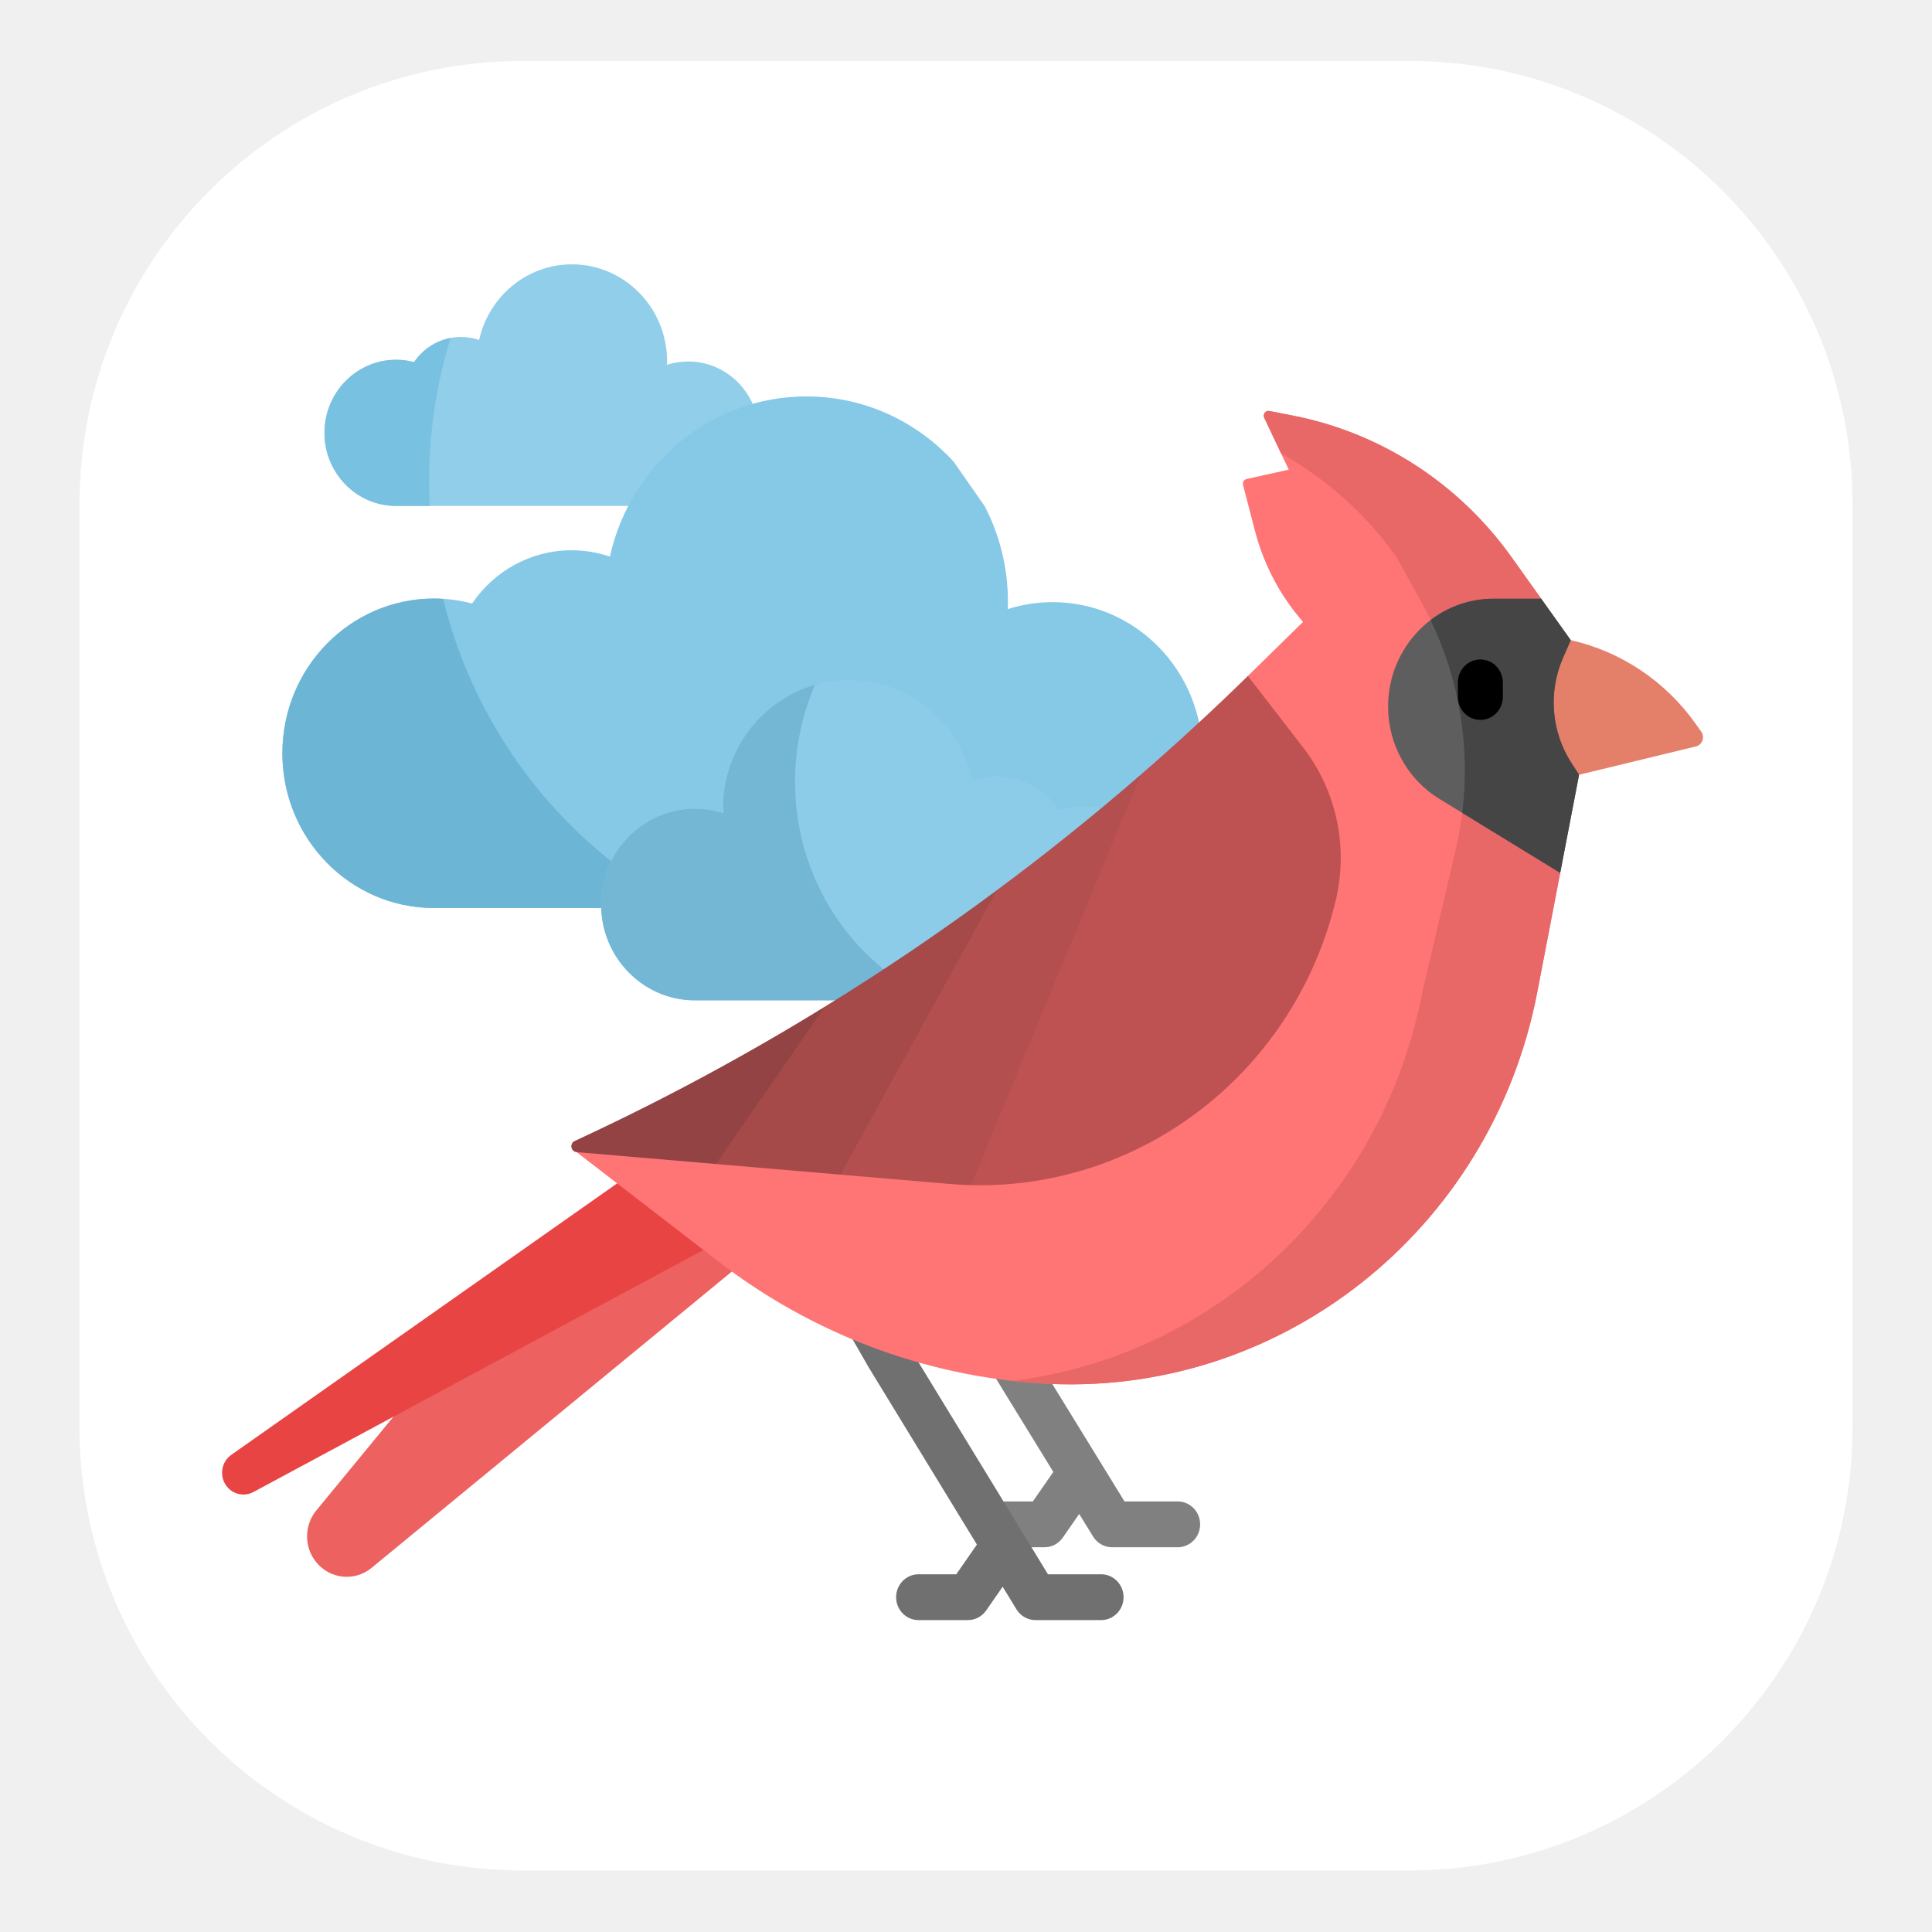
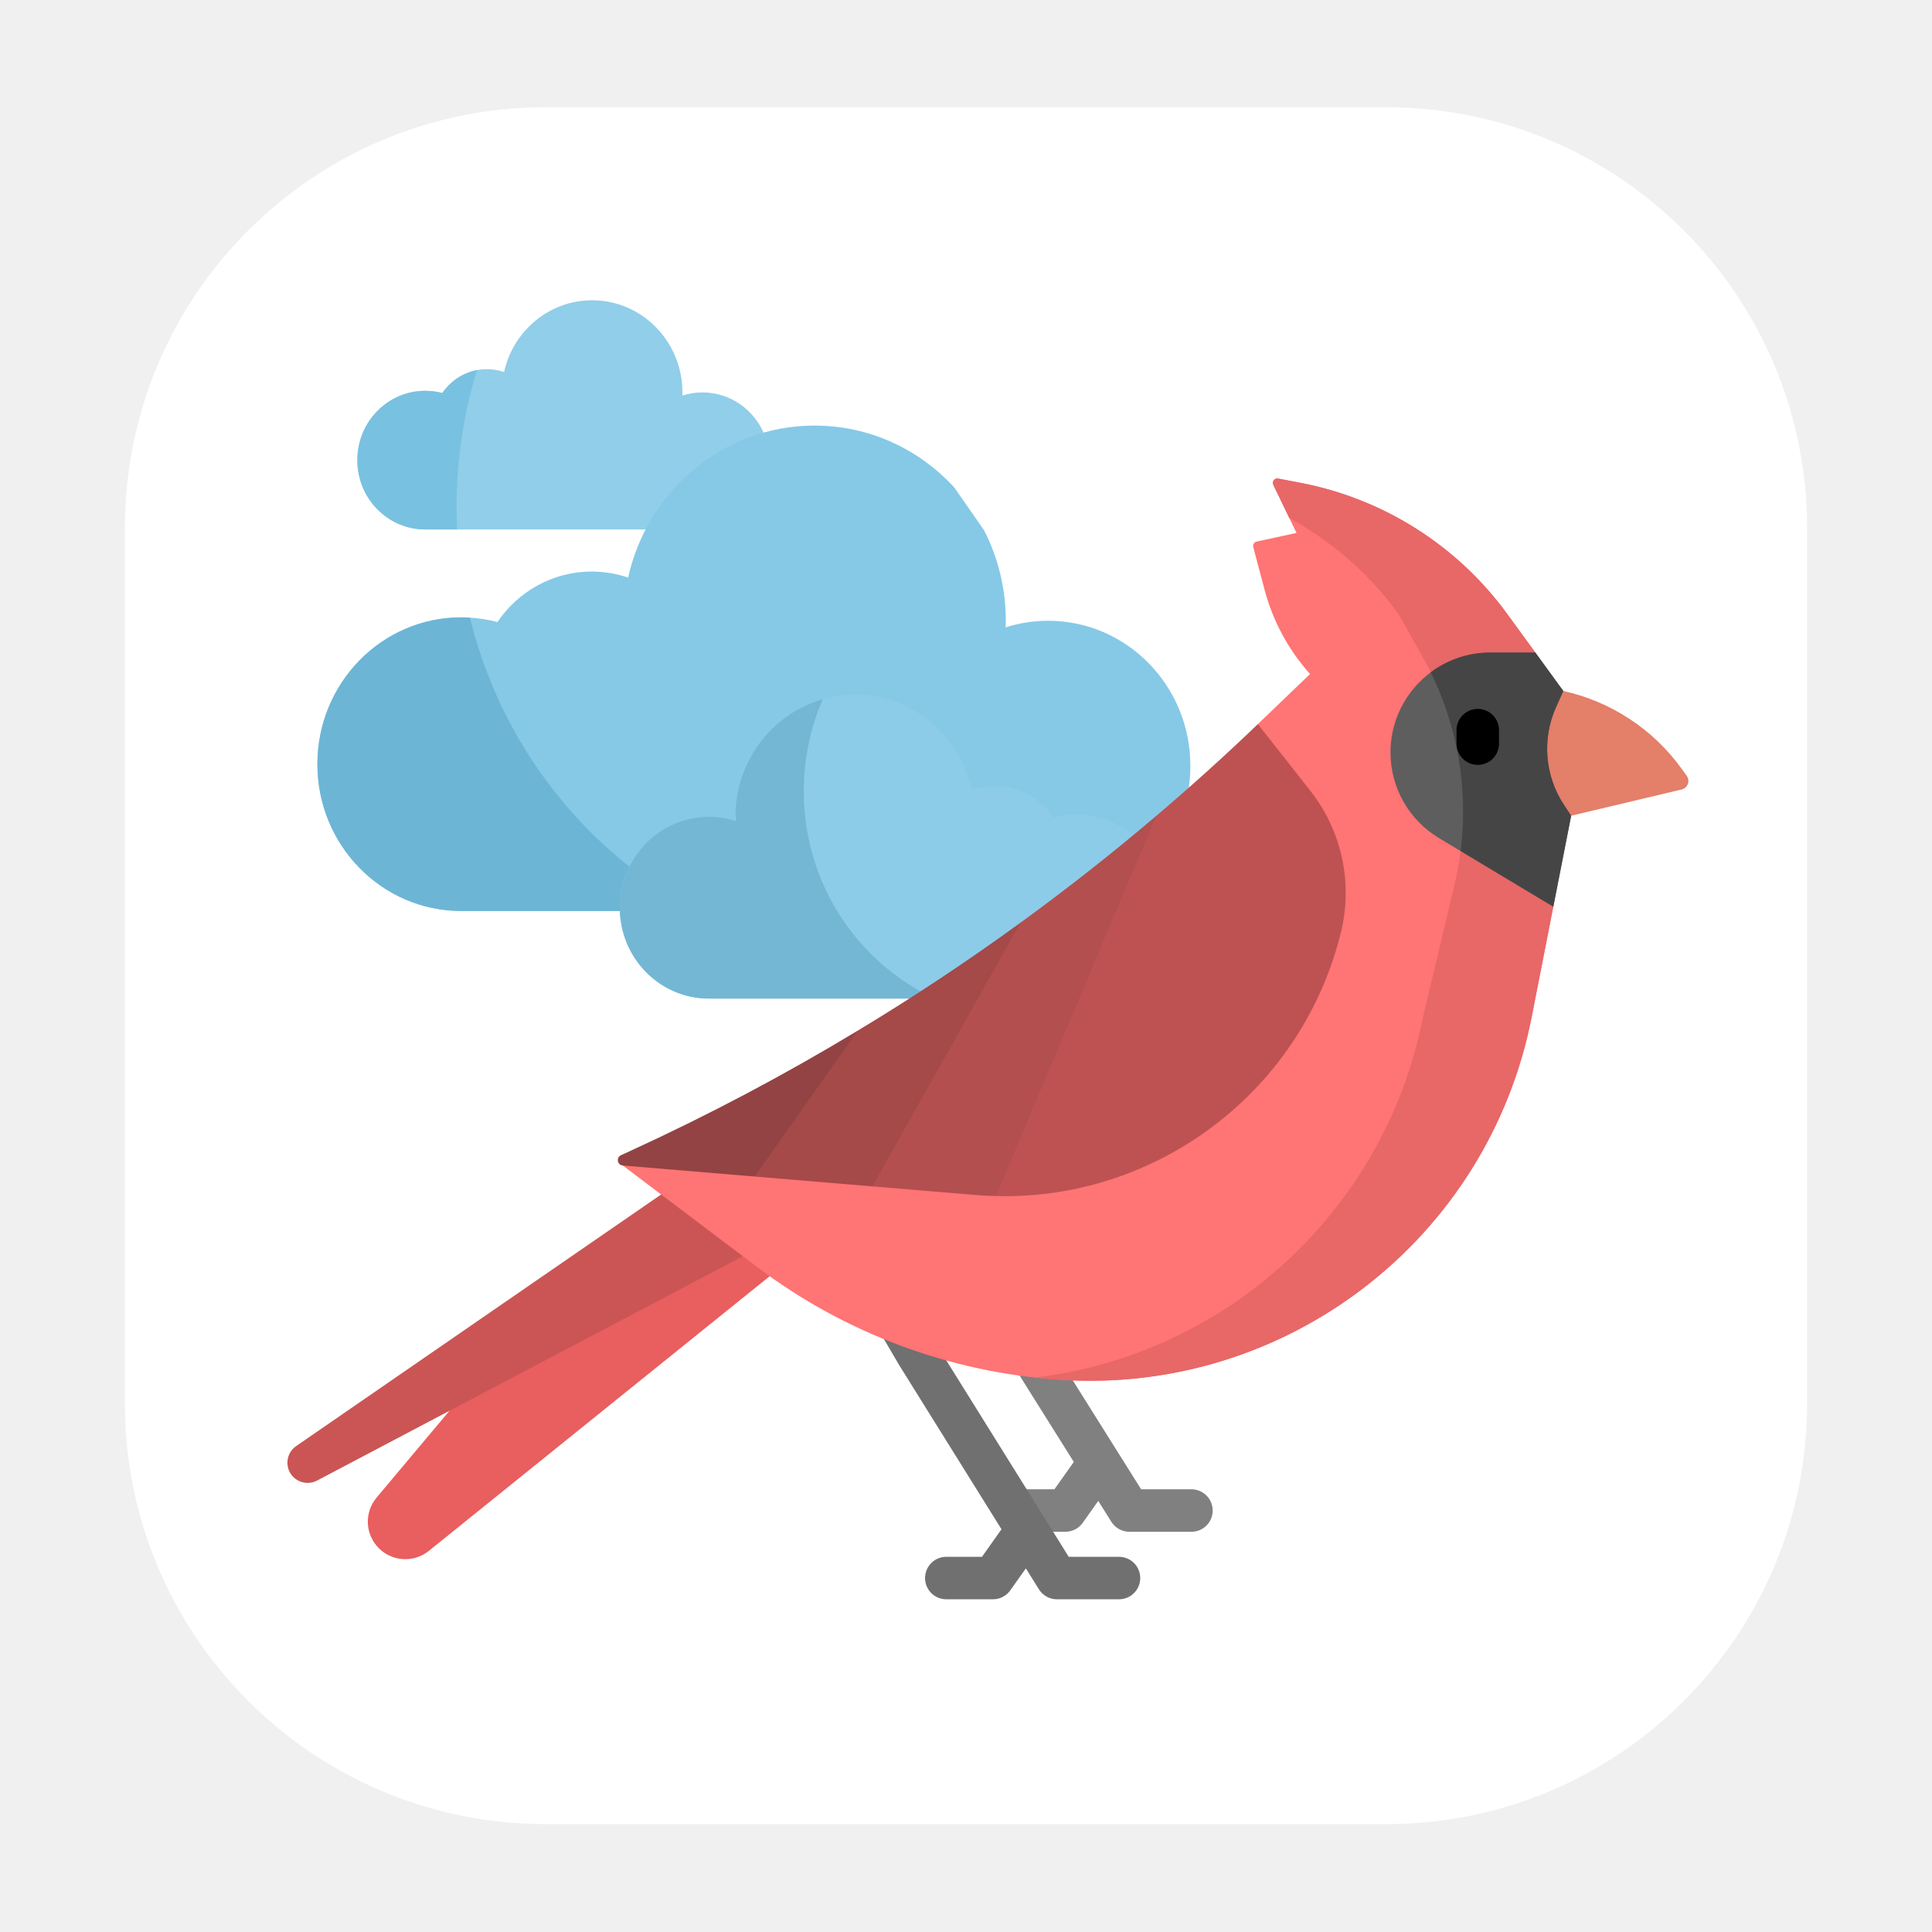
<svg xmlns="http://www.w3.org/2000/svg" width="100%" height="100%" viewBox="0 0 512 512" version="1.1" xml:space="preserve" style="fill-rule:evenodd;clip-rule:evenodd;stroke-linejoin:round;stroke-miterlimit:2;">
-   <g transform="matrix(0.966352,0,0,0.986268,8.96356,-2.71354)">
+   <g transform="matrix(0.916844,0,0,0.93574,21.6197,10.5368)">
    <g id="bg">
      <path d="M498.749,138.225C498.749,72.492 444.282,19.125 377.193,19.125L134.083,19.125C66.995,19.125 12.528,72.492 12.528,138.225L12.528,386.245C12.528,451.978 66.995,505.345 134.083,505.345L377.193,505.345C444.282,505.345 498.749,451.978 498.749,386.245L498.749,138.225Z" style="fill:white;" />
    </g>
  </g>
  <g id="clouds" transform="matrix(0.794453,0,0,0.810826,59.8193,51.7316)">
-     <g transform="matrix(0.599468,0,0,0.599468,172.363,142.871)">
+     <g transform="matrix(0.568756,0,0,0.568756,176.184,148.453)">
      <g id="clouds1">
        <g transform="matrix(1,0,0,1,-255.999,-255.999)">
          <path d="M155.968,187.07L194.222,187.07C208.512,160.854 232.934,140.976 262.246,132.713C256.349,118.395 242.267,108.316 225.827,108.316C221.717,108.316 217.758,108.949 214.037,110.114C214.057,109.516 214.083,108.919 214.083,108.316C214.083,79.072 190.369,55.36 161.123,55.36C135.9,55.36 114.814,72.992 109.481,96.599C106.313,95.543 102.933,94.965 99.412,94.965C88.578,94.965 79.014,100.389 73.279,108.668C70.079,107.843 66.719,107.396 63.26,107.396C41.26,107.396 23.426,125.231 23.426,147.232C23.426,169.229 41.261,187.068 63.26,187.068L126.947,187.068" style="fill:rgb(145,206,233);fill-rule:nonzero;" />
          <path d="M373.536,162.958C353.068,141.065 323.929,127.38 291.595,127.38C238.187,127.38 193.529,164.725 182.233,214.72C175.529,212.484 168.368,211.254 160.915,211.254C137.968,211.254 117.719,222.744 105.574,240.276C98.795,238.525 91.686,237.584 84.358,237.584C37.768,237.584 0,275.352 0,321.942C0,368.53 37.768,406.303 84.358,406.303L177.369,406.303C177.565,377.628 200.858,354.445 229.575,354.445C235.021,354.445 240.272,355.28 245.208,356.827C245.185,356.037 245.149,355.245 245.149,354.445C245.149,315.658 276.591,284.215 315.377,284.215C348.82,284.215 376.787,307.602 383.86,338.906C388.057,337.505 392.538,336.736 397.206,336.736C411.574,336.736 424.257,343.93 431.861,354.911C436.106,353.813 440.557,353.223 445.145,353.223C464.376,353.223 481.202,363.502 490.44,378.86C503.836,364.067 511.997,344.446 511.997,322.92C511.997,276.864 474.665,239.536 428.613,239.536C419.917,239.536 411.533,240.869 403.65,243.339C403.691,242.076 403.746,240.81 403.746,239.536C403.746,220.704 399.105,202.957 390.901,187.373" style="fill:rgb(133,201,231);fill-rule:nonzero;" />
          <path d="M89.442,237.74C87.76,237.638 86.066,237.583 84.358,237.583C37.768,237.582 0,275.351 0,321.941C0,368.529 37.768,406.302 84.358,406.302L177.369,406.302C177.43,397.304 179.769,388.848 183.833,381.479C137.844,346.086 103.961,295.755 89.442,237.74Z" style="fill:rgb(109,181,213);fill-rule:nonzero;" />
          <path d="M81.614,174.026C81.614,146.664 85.822,120.288 93.613,95.498C85.211,97.049 77.967,101.905 73.28,108.669C70.08,107.844 66.72,107.397 63.261,107.397C41.261,107.397 23.427,125.232 23.427,147.233C23.427,169.23 41.262,187.069 63.261,187.069L81.939,187.069C81.727,182.747 81.614,178.4 81.614,174.026Z" style="fill:rgb(121,193,224);fill-rule:nonzero;" />
          <path d="M445.146,350.991C440.558,350.991 436.105,351.579 431.862,352.679C424.258,341.697 411.575,334.504 397.207,334.504C392.539,334.504 388.058,335.273 383.861,336.674C376.787,305.369 348.821,281.983 315.378,281.983C276.592,281.983 245.15,313.426 245.15,352.213C245.15,353.013 245.185,353.805 245.209,354.595C240.273,353.048 235.022,352.213 229.576,352.213C200.741,352.213 177.364,375.586 177.364,404.429C177.364,433.264 200.742,456.639 229.576,456.639L445.148,456.639C474.323,456.639 497.975,432.988 497.975,403.815C497.973,374.64 474.321,350.991 445.146,350.991Z" style="fill:rgb(140,204,232);fill-rule:nonzero;" />
          <path d="M285.258,337.525C285.258,318.678 289.258,300.767 296.443,284.584C266.858,292.851 245.148,319.987 245.148,352.211C245.148,353.011 245.183,353.803 245.207,354.593C240.271,353.046 235.02,352.211 229.574,352.211C200.739,352.211 177.362,375.584 177.362,404.427C177.362,433.262 200.74,456.637 229.574,456.637L362.251,456.637C316.86,436.184 285.258,390.545 285.258,337.525Z" style="fill:rgb(115,183,213);fill-rule:nonzero;" />
        </g>
      </g>
    </g>
  </g>
-   <g id="bird" transform="matrix(-0.884615,0,0,0.902847,466.216,71.5245)">
-     <g transform="matrix(-0.866505,0,0,0.866505,238.673,218.856)">
-       <g id="bird1">
-         <g transform="matrix(1,0,0,1,-256,-256)">
-           <clipPath id="_clip1">
-             <rect x="0" y="0" width="512" height="512" />
-           </clipPath>
-           <g clip-path="url(#_clip1)">
-             <g transform="matrix(-1,0,0,1,512,0)">
-               <path d="M269.7,338.53C271.971,334.892 270.865,330.104 267.227,327.833C263.589,325.56 258.801,326.67 256.531,330.306L227.944,376.085L208.705,406.743C208.69,406.767 208.675,406.791 208.66,406.815L200.005,420.607L181.618,420.607C177.331,420.607 173.855,424.083 173.855,428.37C173.855,432.657 177.331,436.133 181.618,436.133L204.299,436.133C206.97,436.133 209.454,434.759 210.874,432.496L215.67,424.853L221.339,432.857C222.794,434.912 225.156,436.133 227.673,436.133L244.727,436.133C249.014,436.133 252.49,432.657 252.49,428.37C252.49,424.083 249.014,420.607 244.727,420.607L231.688,420.607L224.608,410.611L241.104,384.323L269.7,338.53Z" style="fill:rgb(128,128,128);fill-rule:nonzero;" />
-               <path d="M316.937,311.276C313.241,309.108 308.484,310.348 306.313,314.045L275.165,367.149L226.464,445.283L208.093,445.283C203.806,445.283 200.33,448.759 200.33,453.046C200.33,457.333 203.806,460.809 208.093,460.809L230.773,460.809C233.453,460.809 235.944,459.427 237.362,457.152L242.128,449.505L247.815,457.533C249.27,459.588 251.632,460.809 254.149,460.809L271.203,460.809C275.49,460.809 278.966,457.333 278.966,453.046C278.966,448.759 275.49,445.283 271.203,445.283L258.164,445.283L251.035,435.217L288.396,375.273C288.434,375.214 288.469,375.154 288.504,375.094L319.706,321.899C321.874,318.202 320.636,313.445 316.937,311.276Z" style="fill:rgb(112,112,112);fill-rule:nonzero;" />
-               <path d="M335.754,342.739L460.316,443.116C466.139,447.809 474.65,446.964 479.438,441.218C483.685,436.123 483.67,428.717 479.405,423.638L452.772,391.92L318.679,264.934L284.149,288.076L335.754,342.739Z" style="fill:rgb(238,97,97);fill-rule:nonzero;" />
-               <path d="M345.571,335.426L501.176,417.429C503.443,418.624 506.167,418.558 508.373,417.254C513.014,414.512 513.246,407.881 508.808,404.821L375.419,312.869L314.143,275.148L286.427,303.181L345.571,335.426Z" style="fill:rgb(233,68,68);fill-rule:nonzero;" />
-               <path d="M42.847,174.448L2.462,164.852C0.245,164.326 -0.726,161.716 0.606,159.868L2.443,157.317C12.878,142.832 28.284,132.7 45.719,128.857L95.147,119.093L99.761,184.005L42.847,174.448Z" style="fill:rgb(228,127,105);fill-rule:nonzero;" />
+   <g transform="matrix(0.725146,0,0,0.725146,262.167,275.452)">
+     <g transform="matrix(1,0,0,1,-256.5,-205)">
+       <clipPath id="_clip1">
+         <rect x="0" y="0" width="513" height="410" />
+       </clipPath>
+       <g clip-path="url(#_clip1)">
+         <g transform="matrix(-1,0,0,1,512,-51.1921)">
+           <g>
+             <path d="M269.7,338.53C271.971,334.892 270.865,330.104 267.227,327.833C263.589,325.56 258.801,326.67 256.531,330.306L227.944,376.085L208.705,406.743C208.69,406.767 208.675,406.791 208.66,406.815L200.005,420.607L181.618,420.607C177.331,420.607 173.855,424.083 173.855,428.37C173.855,432.657 177.331,436.133 181.618,436.133L204.299,436.133C206.97,436.133 209.454,434.759 210.874,432.496L215.67,424.853L221.339,432.857C222.794,434.912 225.156,436.133 227.673,436.133L244.727,436.133C249.014,436.133 252.49,432.657 252.49,428.37C252.49,424.083 249.014,420.607 244.727,420.607L231.688,420.607L224.608,410.611L241.104,384.323L269.7,338.53Z" style="fill:rgb(128,128,128);fill-rule:nonzero;" />
+             <path d="M316.937,311.276C313.241,309.108 308.484,310.348 306.313,314.045L275.165,367.149L226.464,445.283L208.093,445.283C203.806,445.283 200.33,448.759 200.33,453.046C200.33,457.333 203.806,460.809 208.093,460.809L230.773,460.809C233.453,460.809 235.944,459.427 237.362,457.152L242.128,449.505L247.815,457.533C249.27,459.588 251.632,460.809 254.149,460.809L271.203,460.809C275.49,460.809 278.966,457.333 278.966,453.046C278.966,448.759 275.49,445.283 271.203,445.283L258.164,445.283L251.035,435.217L288.396,375.273C288.434,375.214 288.469,375.154 288.504,375.094L319.706,321.899C321.874,318.202 320.636,313.445 316.937,311.276Z" style="fill:rgb(112,112,112);fill-rule:nonzero;" />
+             <path d="M335.754,342.739L460.316,443.116C466.139,447.809 474.65,446.964 479.438,441.218C483.685,436.123 483.67,428.717 479.405,423.638L452.772,391.92L318.679,264.934L284.149,288.076L335.754,342.739Z" style="fill:rgb(233,94,94);fill-rule:nonzero;" />
+             <path d="M345.571,335.426L501.176,417.429C503.443,418.624 506.167,418.558 508.373,417.254C513.014,414.512 513.246,407.881 508.808,404.821L375.419,312.869L314.143,275.148L286.427,303.181L345.571,335.426Z" style="fill:rgb(203,85,85);fill-rule:nonzero;" />
+             <path d="M42.847,174.448L2.462,164.852C0.245,164.326 -0.726,161.716 0.606,159.868L2.443,157.317C12.878,142.832 28.284,132.7 45.719,128.857L95.147,119.093L99.761,184.005L42.847,174.448Z" style="fill:rgb(228,127,105);fill-rule:nonzero;" />
+             <g>
+               <path d="M228.334,254.832L157.346,140.976L138.27,122.665C142.224,118.256 145.619,113.412 148.403,108.237C151.198,103.061 153.382,97.565 154.893,91.841L159.023,76.274C159.261,75.373 158.702,74.462 157.802,74.266L143.217,71.098L151.695,53.523C152.274,52.322 151.239,50.966 149.925,51.225L141.613,52.819C111.317,58.667 84.364,75.787 66.198,100.732L55.946,114.808L55.951,114.809L69.211,178.879L49.368,207.675L49.366,207.675L57.297,248.094C73.227,329.243 146.913,385.965 229.428,380.603C249.539,379.299 269.236,375.065 287.919,368.11C306.612,361.164 324.291,351.507 340.366,339.356L389.428,302.28L228.334,254.832Z" style="fill:rgb(255,116,116);fill-rule:nonzero;" />
+               <path d="M96.999,248.093L85.491,199.837C78.749,171.565 82.894,141.79 97.101,116.434L105.9,100.731C116.563,86.09 130.254,74.149 145.87,65.596L151.695,53.522C152.274,52.321 151.239,50.965 149.925,51.224L141.613,52.818C111.317,58.666 84.364,75.786 66.198,100.731L55.938,114.812L72.163,155.868L49.368,207.674L49.366,207.675L57.297,248.093C73.227,329.242 146.913,385.964 229.428,380.602C232.538,380.4 235.654,380.127 238.741,379.785C169.128,371.422 110.939,319.108 96.999,248.093Z" style="fill:rgb(232,103,103);fill-rule:nonzero;" />
              <g>
-                 <path d="M228.334,254.832L157.346,140.976L138.27,122.665C142.224,118.256 145.619,113.412 148.403,108.237C151.198,103.061 153.382,97.565 154.893,91.841L159.023,76.274C159.261,75.373 158.702,74.462 157.802,74.266L143.217,71.098L151.695,53.523C152.274,52.322 151.239,50.966 149.925,51.225L141.613,52.819C111.317,58.667 84.364,75.787 66.198,100.732L55.946,114.808L55.951,114.809L69.211,178.879L49.368,207.675L49.366,207.675L57.297,248.094C73.227,329.243 146.913,385.965 229.428,380.603C249.539,379.299 269.236,375.065 287.919,368.11C306.612,361.164 324.291,351.507 340.366,339.356L389.428,302.28L228.334,254.832Z" style="fill:rgb(255,116,116);fill-rule:nonzero;" />
-                 <path d="M96.999,248.093L85.491,199.837C78.749,171.565 82.894,141.79 97.101,116.434L105.9,100.731C116.563,86.09 130.254,74.149 145.87,65.596L151.695,53.522C152.274,52.321 151.239,50.965 149.925,51.224L141.613,52.818C111.317,58.666 84.364,75.786 66.198,100.731L55.938,114.812L72.163,155.868L49.368,207.674L49.366,207.675L57.297,248.093C73.227,329.242 146.913,385.964 229.428,380.602C232.538,380.4 235.654,380.127 238.741,379.785C169.128,371.422 110.939,319.108 96.999,248.093Z" style="fill:rgb(232,103,103);fill-rule:nonzero;" />
+                 <path d="M108.873,151.32C108.873,157.737 107.196,163.906 104.132,169.309C101.079,174.702 96.639,179.329 91.142,182.62L49.367,207.689L42.847,174.448L45.434,170.551C52.483,159.911 53.58,146.403 48.363,134.769L45.714,128.869L55.94,114.824L72.366,114.824C92.529,114.824 108.873,131.167 108.873,151.32Z" style="fill:rgb(94,94,94);fill-rule:nonzero;" />
+               </g>
+               <path d="M94.161,122.025C88.077,117.488 80.541,114.808 72.367,114.808L55.941,114.808L45.715,128.854L48.364,134.754C53.581,146.388 52.484,159.895 45.435,170.536L42.847,174.448L49.368,207.674L83.227,187.356C80.436,165.029 84.21,142.306 94.161,122.025Z" style="fill:rgb(70,69,70);fill-rule:nonzero;" />
+               <g>
+                 <path d="M76.973,155.868C72.686,155.868 69.211,152.392 69.211,148.105L69.211,143.164C69.211,138.876 72.686,135.401 76.973,135.401C81.261,135.401 84.736,138.876 84.736,143.164L84.736,148.105C84.736,152.392 81.261,155.868 76.973,155.868Z" style="fill-rule:nonzero;" />
+               </g>
+               <g id="XMLID_438_">
                <g>
-                   <path d="M108.873,151.32C108.873,157.737 107.196,163.906 104.132,169.309C101.079,174.702 96.639,179.329 91.142,182.62L49.367,207.689L42.847,174.448L45.434,170.551C52.483,159.911 53.58,146.403 48.363,134.769L45.714,128.869L55.94,114.824L72.366,114.824C92.529,114.824 108.873,131.167 108.873,151.32Z" style="fill:rgb(94,94,94);fill-rule:nonzero;" />
-                 </g>
-                 <path d="M94.161,122.025C88.077,117.488 80.541,114.808 72.367,114.808L55.941,114.808L45.715,128.854L48.364,134.754C53.581,146.388 52.484,159.895 45.435,170.536L42.847,174.448L49.368,207.674L83.227,187.356C80.436,165.029 84.21,142.306 94.161,122.025Z" style="fill:rgb(70,69,70);fill-rule:nonzero;" />
-                 <g>
-                   <path d="M76.973,155.868C72.686,155.868 69.211,152.392 69.211,148.105L69.211,143.164C69.211,138.876 72.686,135.401 76.973,135.401C81.261,135.401 84.736,138.876 84.736,143.164L84.736,148.105C84.736,152.392 81.261,155.868 76.973,155.868Z" style="fill-rule:nonzero;" />
-                 </g>
-                 <g id="XMLID_438_">
-                   <g>
-                     <g id="XMLID_440_">
-                       <g>
-                         <path d="M210.887,194.307L194.412,174.448C181.743,163.673 169.374,152.515 157.346,140.975L138.187,165.298C126.677,179.914 122.547,199.01 126.988,217.072C141.002,274.073 192.124,313.499 249.912,313.499C250.968,313.499 252.013,313.488 253.069,313.447L263.115,277.642L210.887,194.307Z" style="fill:rgb(190,82,82);fill-rule:nonzero;" />
-                         <path d="M323.303,268.589L303.663,253.061L303.673,253.051C283.261,240.755 263.399,227.578 244.136,213.563L232.194,209.051L268.643,293.043L298.228,309.907L341.266,306.305L344.847,295.969L323.303,268.589Z" style="fill:rgb(165,73,73);fill-rule:nonzero;" />
-                         <path d="M244.136,213.574L298.228,309.907L260.552,313.054C258.047,313.261 255.553,313.395 253.069,313.447L194.412,174.448C210.497,188.122 227.078,201.174 244.136,213.563L244.136,213.574Z" style="fill:rgb(179,79,79);fill-rule:nonzero;" />
-                       </g>
+                   <g id="XMLID_440_">
+                     <g>
+                       <path d="M210.887,194.307L194.412,174.448C181.743,163.673 169.374,152.515 157.346,140.975L138.187,165.298C126.677,179.914 122.547,199.01 126.988,217.072C141.002,274.073 192.124,313.499 249.912,313.499C250.968,313.499 252.013,313.488 253.069,313.447L263.115,277.642L210.887,194.307Z" style="fill:rgb(190,82,82);fill-rule:nonzero;" />
+                       <path d="M323.303,268.589L303.663,253.061L303.673,253.051C283.261,240.755 263.399,227.578 244.136,213.563L232.194,209.051L268.643,293.043L298.228,309.907L341.266,306.305L344.847,295.969L323.303,268.589Z" style="fill:rgb(165,73,73);fill-rule:nonzero;" />
+                       <path d="M244.136,213.574L298.228,309.907L260.552,313.054C258.047,313.261 255.553,313.395 253.069,313.447L194.412,174.448C210.497,188.122 227.078,201.174 244.136,213.563L244.136,213.574Z" style="fill:rgb(179,79,79);fill-rule:nonzero;" />
                    </g>
                  </g>
                </g>
              </g>
-               <path d="M390.09,298.511C391.943,299.36 391.457,302.113 389.428,302.279L341.266,306.305L303.663,253.061L303.673,253.051C330.295,269.126 357.838,283.699 386.167,296.71L390.09,298.511Z" style="fill:rgb(147,67,67);fill-rule:nonzero;" />
            </g>
+             <path d="M390.09,298.511C391.943,299.36 391.457,302.113 389.428,302.279L341.266,306.305L303.663,253.061L303.673,253.051C330.295,269.126 357.838,283.699 386.167,296.71L390.09,298.511Z" style="fill:rgb(147,67,67);fill-rule:nonzero;" />
          </g>
        </g>
      </g>
    </g>
  </g>
</svg>
